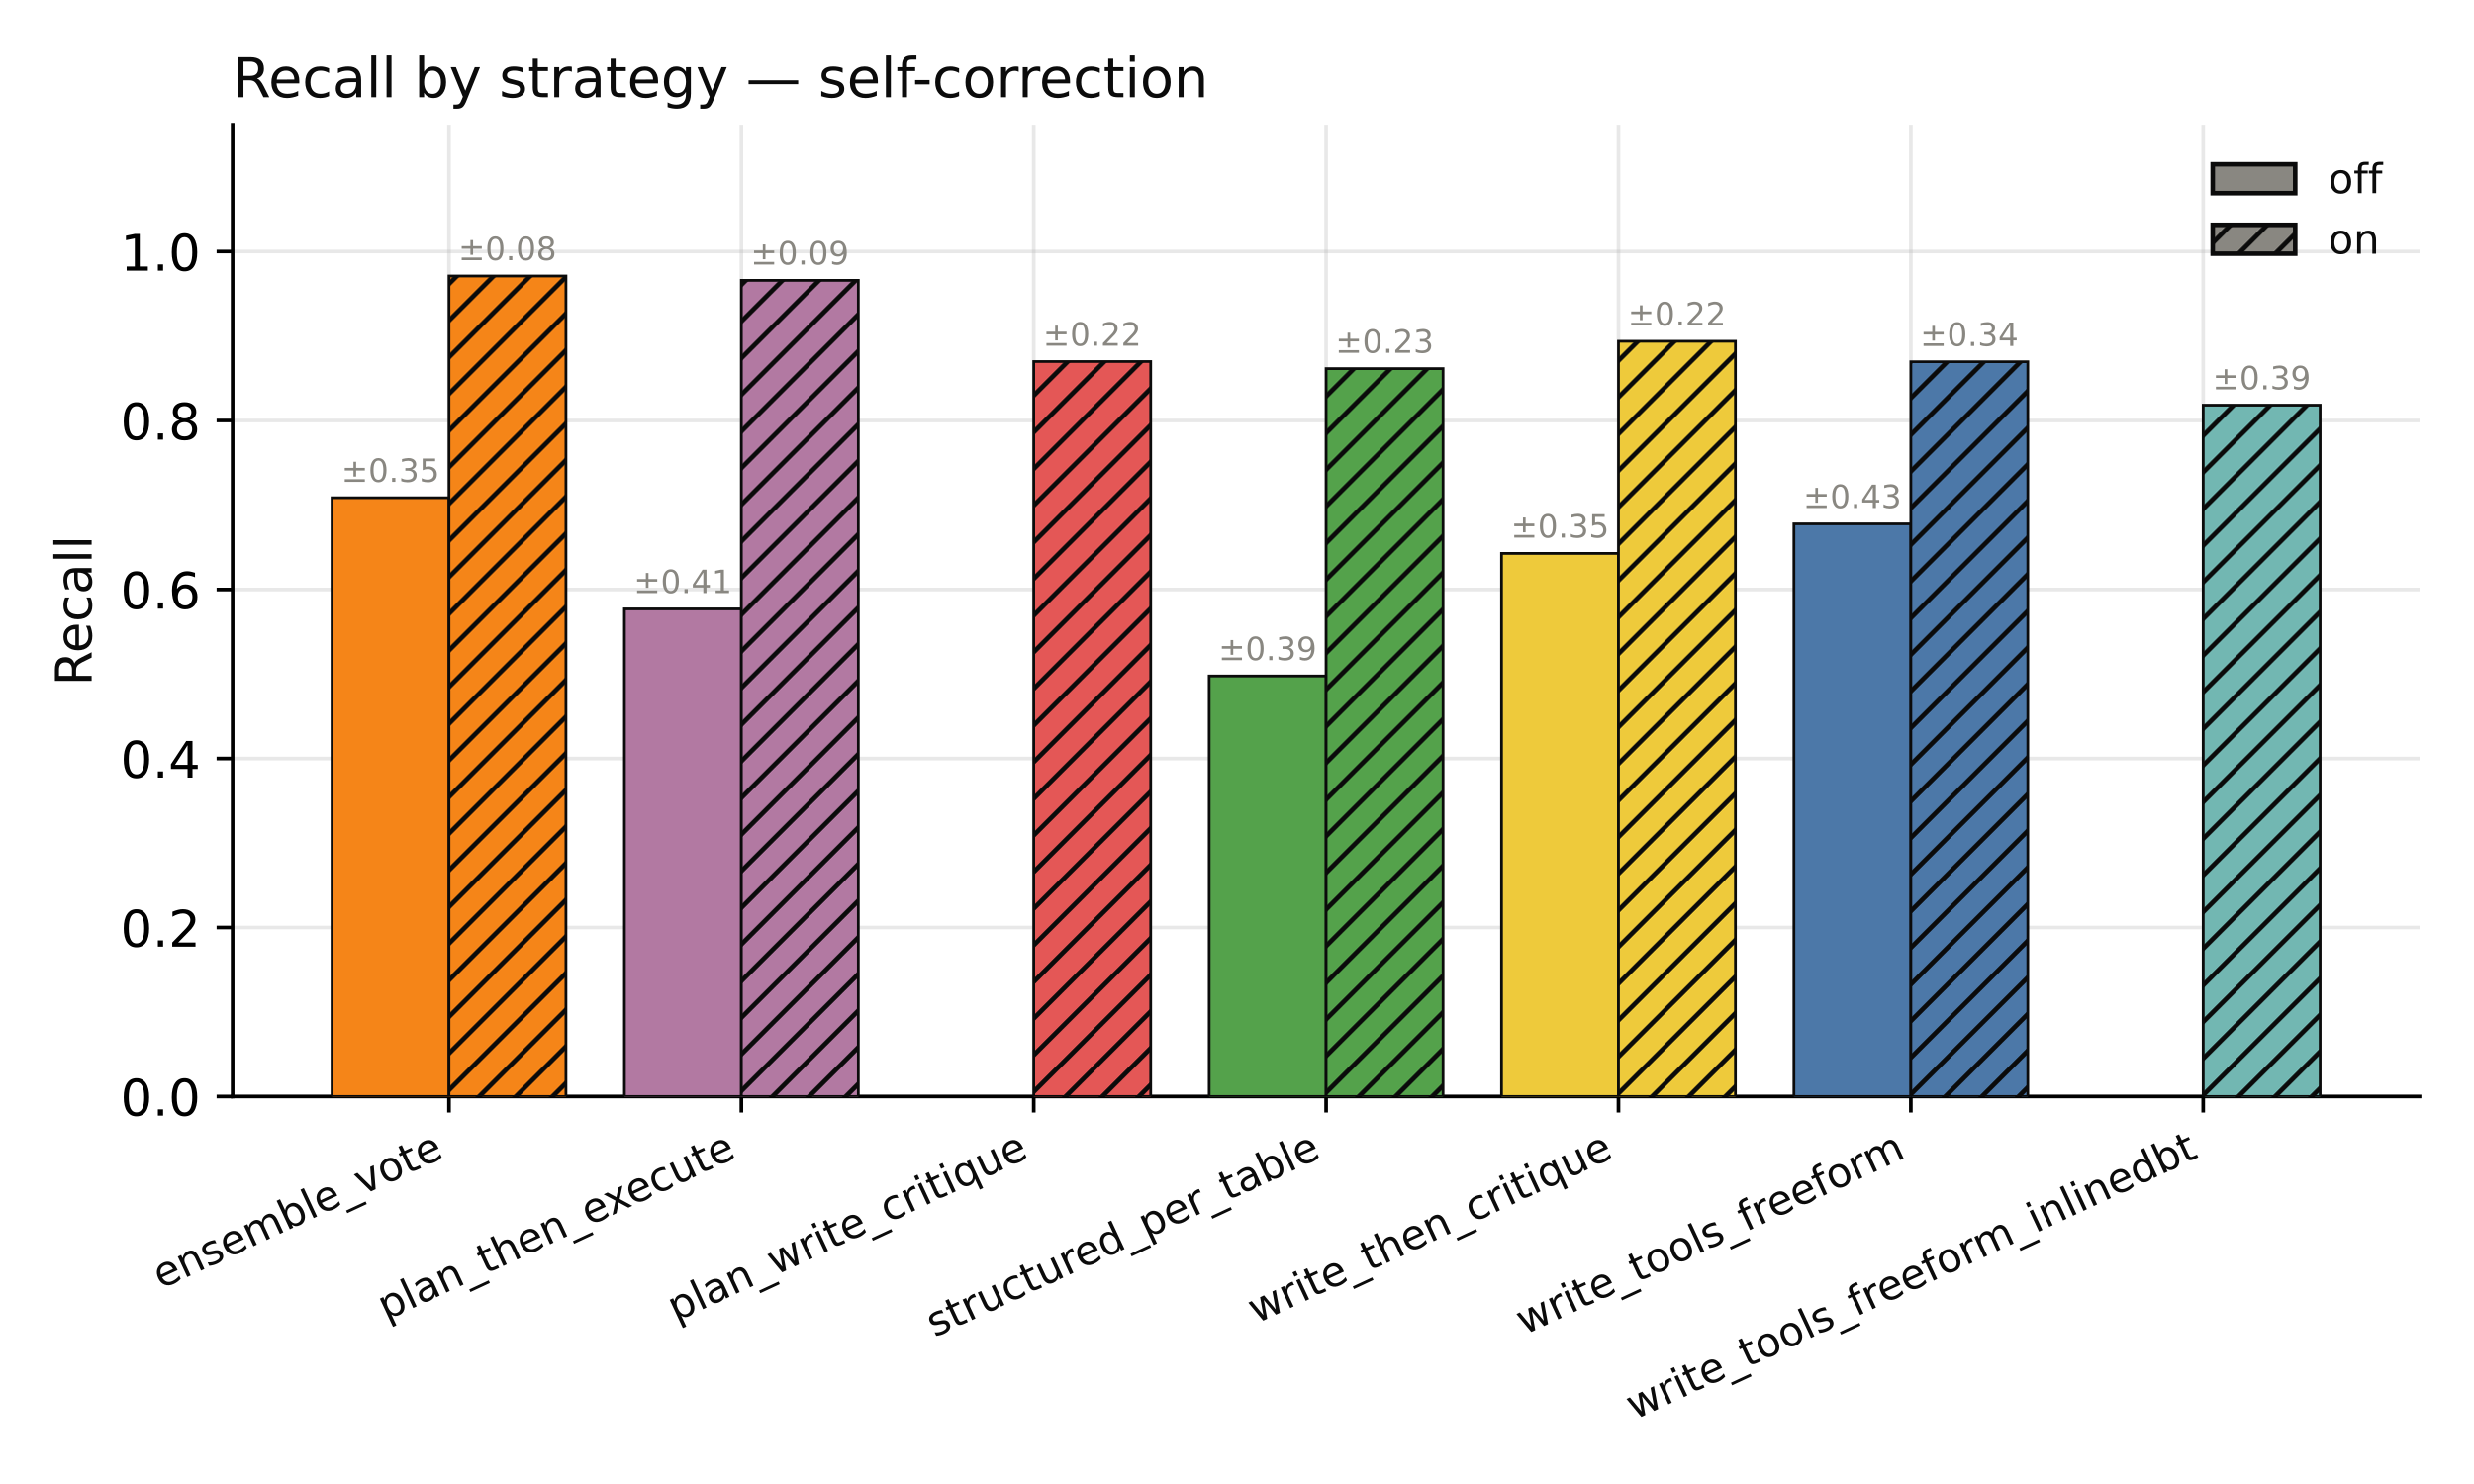
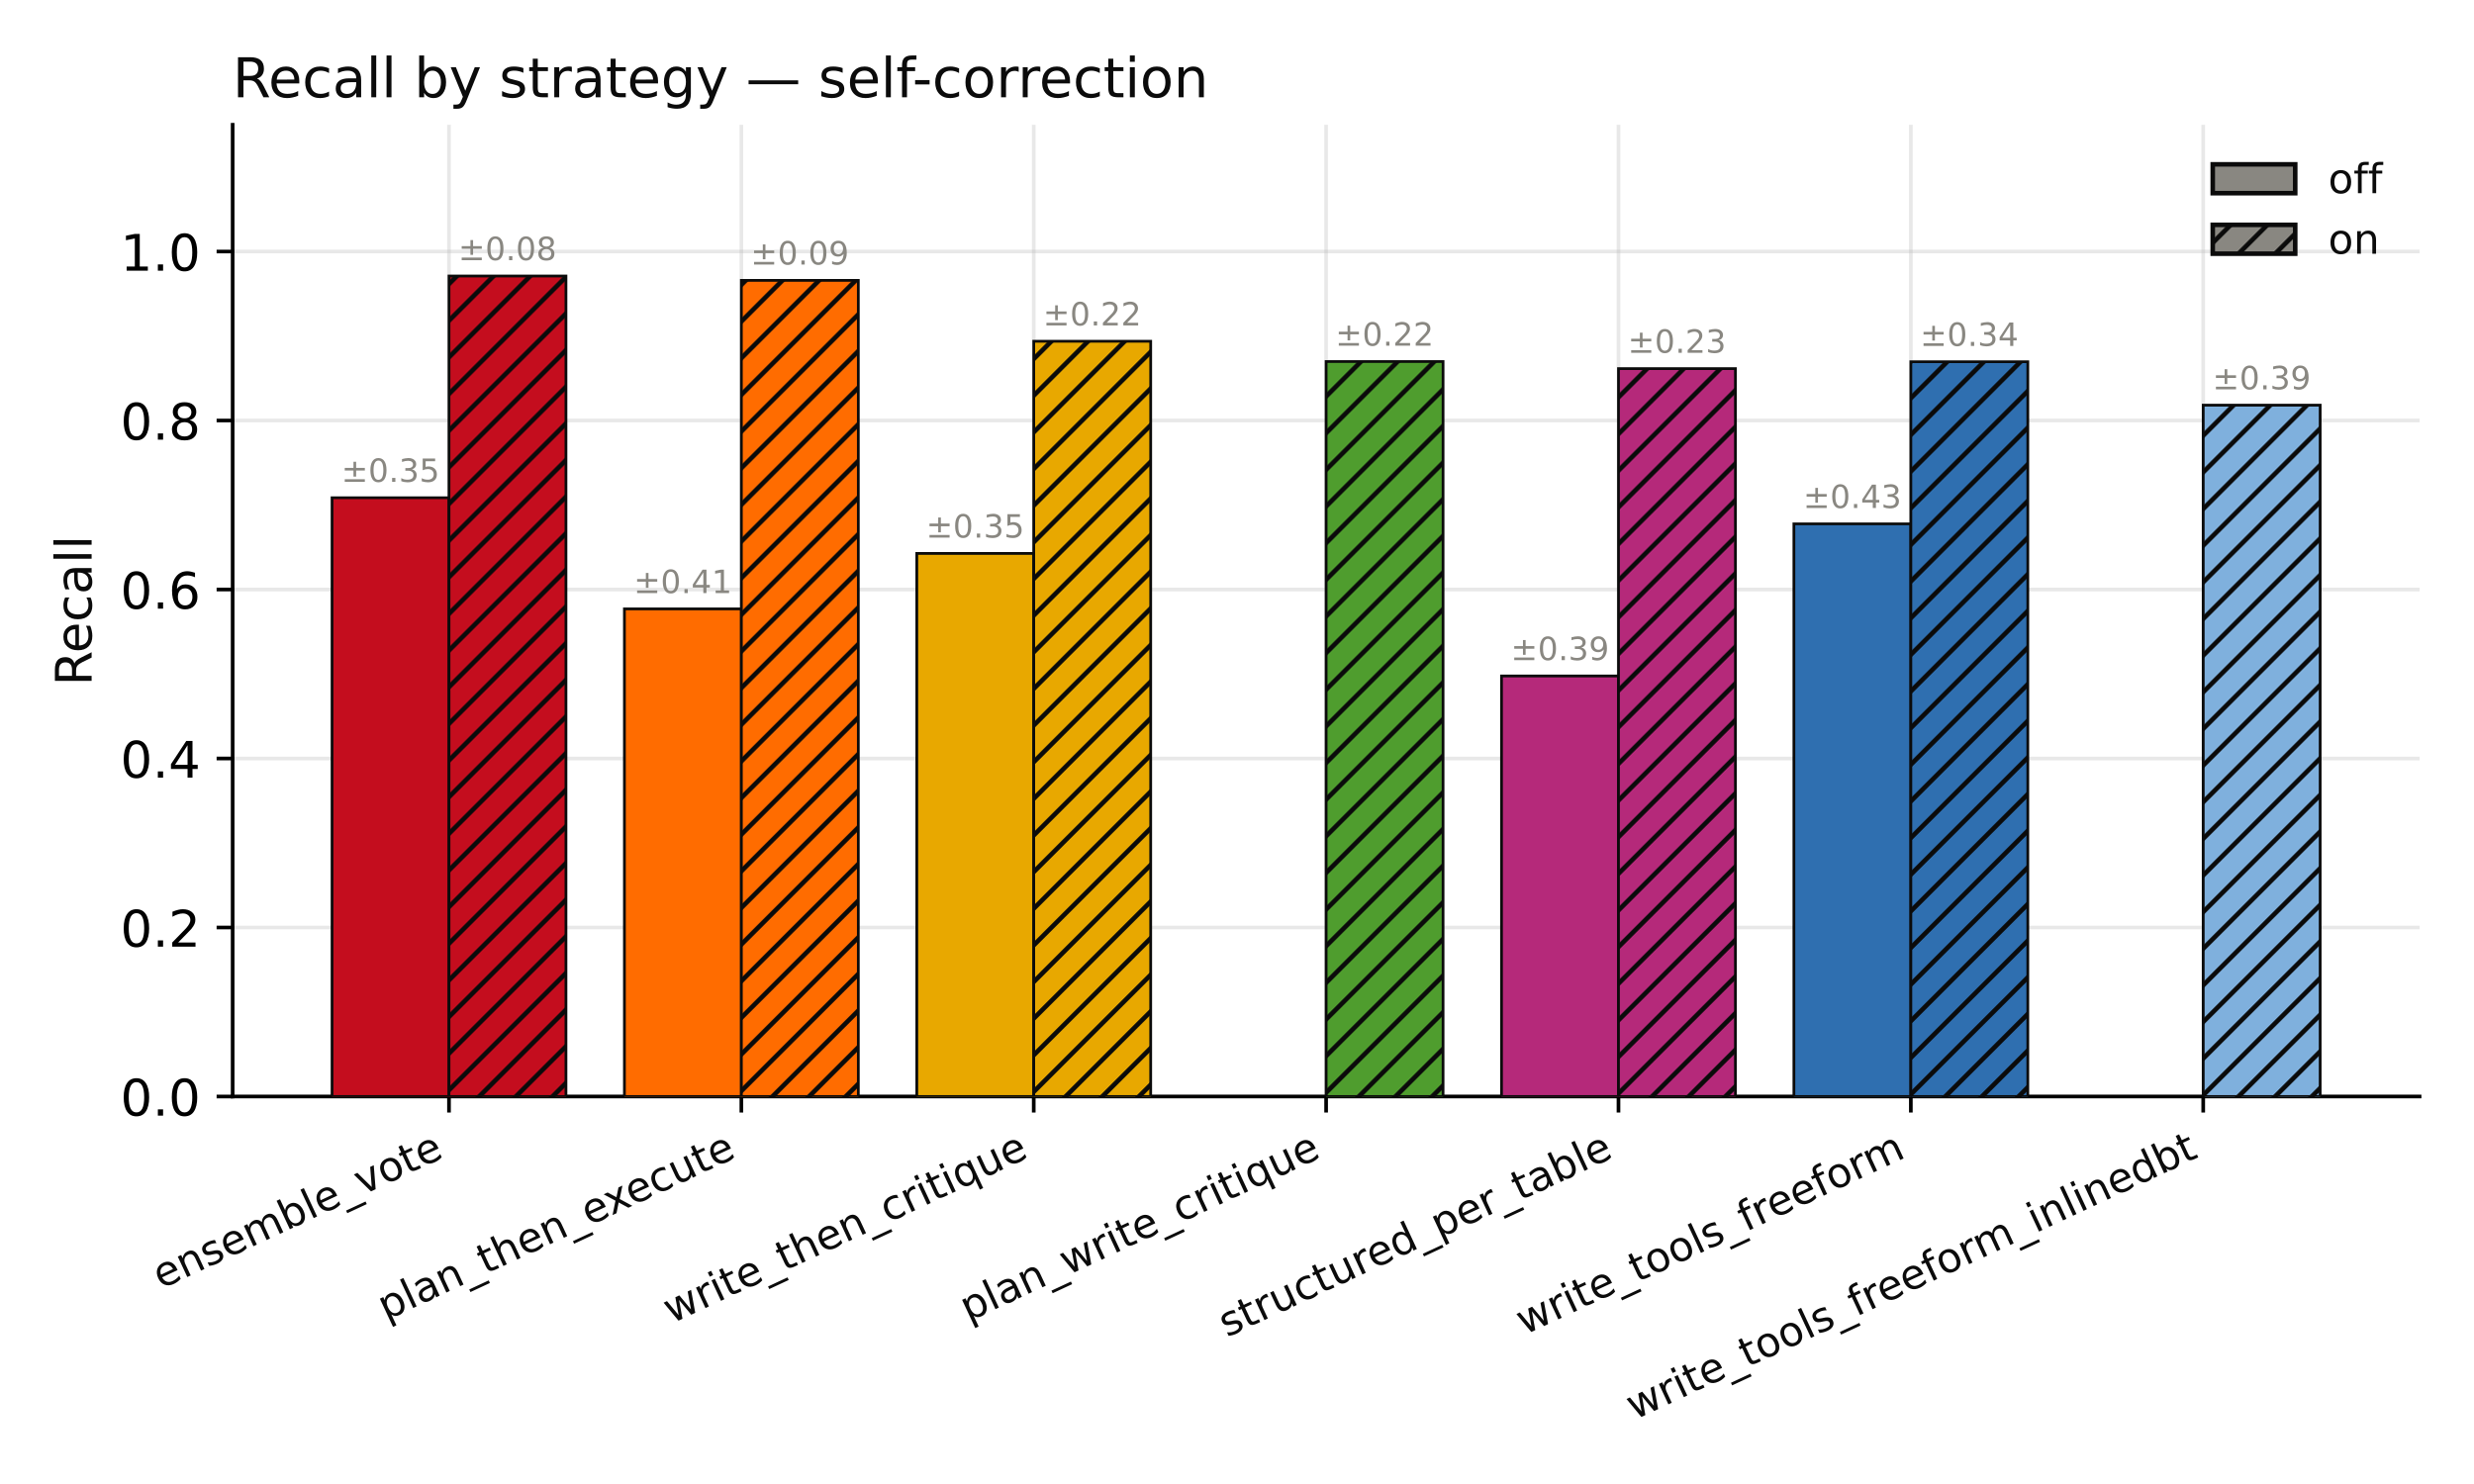
<svg xmlns="http://www.w3.org/2000/svg" xmlns:xlink="http://www.w3.org/1999/xlink" width="540pt" height="324pt" viewBox="0 0 540 324" version="1.1">
  <defs>
    <style type="text/css">*{stroke-linejoin: round; stroke-linecap: butt}</style>
  </defs>
  <g id="figure_1">
    <g id="patch_1">
      <path d="M 0 324  L 540 324  L 540 0  L 0 0  L 0 324  z " style="fill: none" />
    </g>
    <g id="axes_1">
      <g id="patch_2">
        <path d="M 50.78 239.396  L 528.12 239.396  L 528.12 27.24  L 50.78 27.24  L 50.78 239.396  z " style="fill: none" />
      </g>
      <g id="matplotlib.axis_1">
        <g id="xtick_1">
          <g id="line2d_1">
            <path d="M 98.003 239.396  L 98.003 27.24  " clip-path="url(#p10e7a8c915)" style="fill: none; stroke: #b0b0b0; stroke-opacity: 0.3; stroke-width: 0.8; stroke-linecap: square" />
          </g>
          <g id="line2d_2">
            <defs>
              <path id="m2e1a1c8e61" d="M 0 0  L 0 3.5  " style="stroke: #000000; stroke-width: 0.8" />
            </defs>
            <g>
              <use xlink:href="#m2e1a1c8e61" x="98.003" y="239.396" style="stroke: #000000; stroke-width: 0.8" />
            </g>
          </g>
          <g id="text_1">
            <text style="font-size: 9px; font-family: 'DejaVu Sans', 'Bitstream Vera Sans', 'Computer Modern Sans Serif', 'Lucida Grande', 'Verdana', 'Geneva', 'Lucid', 'Arial', 'Helvetica', 'Avant Garde', sans-serif; fill: #0b0b0b" transform="translate(35.12796 281.4953) rotate(-25)">ensemble_vote</text>
          </g>
        </g>
        <g id="xtick_2">
          <g id="line2d_3">
            <path d="M 161.819 239.396  L 161.819 27.24  " clip-path="url(#p10e7a8c915)" style="fill: none; stroke: #b0b0b0; stroke-opacity: 0.3; stroke-width: 0.8; stroke-linecap: square" />
          </g>
          <g id="line2d_4">
            <g>
              <use xlink:href="#m2e1a1c8e61" x="161.819" y="239.396" style="stroke: #000000; stroke-width: 0.8" />
            </g>
          </g>
          <g id="text_2">
            <text style="font-size: 9px; font-family: 'DejaVu Sans', 'Bitstream Vera Sans', 'Computer Modern Sans Serif', 'Lucida Grande', 'Verdana', 'Geneva', 'Lucid', 'Arial', 'Helvetica', 'Avant Garde', sans-serif; fill: #0b0b0b" transform="translate(84.25873 288.3429) rotate(-25)">plan_then_execute</text>
          </g>
        </g>
        <g id="xtick_3">
          <g id="line2d_5">
            <path d="M 225.634 239.396  L 225.634 27.24  " clip-path="url(#p10e7a8c915)" style="fill: none; stroke: #b0b0b0; stroke-opacity: 0.3; stroke-width: 0.8; stroke-linecap: square" />
          </g>
          <g id="line2d_6">
            <g>
              <use xlink:href="#m2e1a1c8e61" x="225.634" y="239.396" style="stroke: #000000; stroke-width: 0.8" />
            </g>
          </g>
          <g id="text_3">
-             <text style="font-size: 9px; font-family: 'DejaVu Sans', 'Bitstream Vera Sans', 'Computer Modern Sans Serif', 'Lucida Grande', 'Verdana', 'Geneva', 'Lucid', 'Arial', 'Helvetica', 'Avant Garde', sans-serif; fill: #0b0b0b" transform="translate(147.5275 288.5979) rotate(-25)">plan_write_critique</text>
+             <text style="font-size: 9px; font-family: 'DejaVu Sans', 'Bitstream Vera Sans', 'Computer Modern Sans Serif', 'Lucida Grande', 'Verdana', 'Geneva', 'Lucid', 'Arial', 'Helvetica', 'Avant Garde', sans-serif; fill: #0b0b0b" transform="translate(146.5844 289.0376) rotate(-25)">write_then_critique</text>
          </g>
        </g>
        <g id="xtick_4">
          <g id="line2d_7">
            <path d="M 289.45 239.396  L 289.45 27.24  " clip-path="url(#p10e7a8c915)" style="fill: none; stroke: #b0b0b0; stroke-opacity: 0.3; stroke-width: 0.8; stroke-linecap: square" />
          </g>
          <g id="line2d_8">
            <g>
              <use xlink:href="#m2e1a1c8e61" x="289.45" y="239.396" style="stroke: #000000; stroke-width: 0.8" />
            </g>
          </g>
          <g id="text_4">
-             <text style="font-size: 9px; font-family: 'DejaVu Sans', 'Bitstream Vera Sans', 'Computer Modern Sans Serif', 'Lucida Grande', 'Verdana', 'Geneva', 'Lucid', 'Arial', 'Helvetica', 'Avant Garde', sans-serif; fill: #0b0b0b" transform="translate(203.9981 292.0229) rotate(-25)">structured_per_table</text>
+             <text style="font-size: 9px; font-family: 'DejaVu Sans', 'Bitstream Vera Sans', 'Computer Modern Sans Serif', 'Lucida Grande', 'Verdana', 'Geneva', 'Lucid', 'Arial', 'Helvetica', 'Avant Garde', sans-serif; fill: #0b0b0b" transform="translate(211.343 288.5979) rotate(-25)">plan_write_critique</text>
          </g>
        </g>
        <g id="xtick_5">
          <g id="line2d_9">
            <path d="M 353.266 239.396  L 353.266 27.24  " clip-path="url(#p10e7a8c915)" style="fill: none; stroke: #b0b0b0; stroke-opacity: 0.3; stroke-width: 0.8; stroke-linecap: square" />
          </g>
          <g id="line2d_10">
            <g>
              <use xlink:href="#m2e1a1c8e61" x="353.266" y="239.396" style="stroke: #000000; stroke-width: 0.8" />
            </g>
          </g>
          <g id="text_5">
-             <text style="font-size: 9px; font-family: 'DejaVu Sans', 'Bitstream Vera Sans', 'Computer Modern Sans Serif', 'Lucida Grande', 'Verdana', 'Geneva', 'Lucid', 'Arial', 'Helvetica', 'Avant Garde', sans-serif; fill: #0b0b0b" transform="translate(274.2154 289.0376) rotate(-25)">write_then_critique</text>
+             <text style="font-size: 9px; font-family: 'DejaVu Sans', 'Bitstream Vera Sans', 'Computer Modern Sans Serif', 'Lucida Grande', 'Verdana', 'Geneva', 'Lucid', 'Arial', 'Helvetica', 'Avant Garde', sans-serif; fill: #0b0b0b" transform="translate(267.8136 292.0229) rotate(-25)">structured_per_table</text>
          </g>
        </g>
        <g id="xtick_6">
          <g id="line2d_11">
            <path d="M 417.081 239.396  L 417.081 27.24  " clip-path="url(#p10e7a8c915)" style="fill: none; stroke: #b0b0b0; stroke-opacity: 0.3; stroke-width: 0.8; stroke-linecap: square" />
          </g>
          <g id="line2d_12">
            <g>
              <use xlink:href="#m2e1a1c8e61" x="417.081" y="239.396" style="stroke: #000000; stroke-width: 0.8" />
            </g>
          </g>
          <g id="text_6">
            <text style="font-size: 9px; font-family: 'DejaVu Sans', 'Bitstream Vera Sans', 'Computer Modern Sans Serif', 'Lucida Grande', 'Verdana', 'Geneva', 'Lucid', 'Arial', 'Helvetica', 'Avant Garde', sans-serif; fill: #0b0b0b" transform="translate(332.729 291.51) rotate(-25)">write_tools_freeform</text>
          </g>
        </g>
        <g id="xtick_7">
          <g id="line2d_13">
            <path d="M 480.897 239.396  L 480.897 27.24  " clip-path="url(#p10e7a8c915)" style="fill: none; stroke: #b0b0b0; stroke-opacity: 0.3; stroke-width: 0.8; stroke-linecap: square" />
          </g>
          <g id="line2d_14">
            <g>
              <use xlink:href="#m2e1a1c8e61" x="480.897" y="239.396" style="stroke: #000000; stroke-width: 0.8" />
            </g>
          </g>
          <g id="text_7">
            <text style="font-size: 9px; font-family: 'DejaVu Sans', 'Bitstream Vera Sans', 'Computer Modern Sans Serif', 'Lucida Grande', 'Verdana', 'Geneva', 'Lucid', 'Arial', 'Helvetica', 'Avant Garde', sans-serif; fill: #0b0b0b" transform="translate(356.756 310.0636) rotate(-25)">write_tools_freeform_inlinedbt</text>
          </g>
        </g>
      </g>
      <g id="matplotlib.axis_2">
        <g id="ytick_1">
          <g id="line2d_15">
            <path d="M 50.78 239.396  L 528.12 239.396  " clip-path="url(#p10e7a8c915)" style="fill: none; stroke: #b0b0b0; stroke-opacity: 0.3; stroke-width: 0.8; stroke-linecap: square" />
          </g>
          <g id="line2d_16">
            <defs>
              <path id="m702b788d0b" d="M 0 0  L -3.5 0  " style="stroke: #000000; stroke-width: 0.8" />
            </defs>
            <g>
              <use xlink:href="#m702b788d0b" x="50.78" y="239.396" style="stroke: #000000; stroke-width: 0.8" />
            </g>
          </g>
          <g id="text_8">
            <text style="font-size: 11px; font-family: 'DejaVu Sans', 'Bitstream Vera Sans', 'Computer Modern Sans Serif', 'Lucida Grande', 'Verdana', 'Geneva', 'Lucid', 'Arial', 'Helvetica', 'Avant Garde', sans-serif; text-anchor: end" x="43.78" y="243.575" transform="rotate(-0 43.78 243.5754)">0.0</text>
          </g>
        </g>
        <g id="ytick_2">
          <g id="line2d_17">
            <path d="M 50.78 202.5  L 528.12 202.5  " clip-path="url(#p10e7a8c915)" style="fill: none; stroke: #b0b0b0; stroke-opacity: 0.3; stroke-width: 0.8; stroke-linecap: square" />
          </g>
          <g id="line2d_18">
            <g>
              <use xlink:href="#m702b788d0b" x="50.78" y="202.5" style="stroke: #000000; stroke-width: 0.8" />
            </g>
          </g>
          <g id="text_9">
            <text style="font-size: 11px; font-family: 'DejaVu Sans', 'Bitstream Vera Sans', 'Computer Modern Sans Serif', 'Lucida Grande', 'Verdana', 'Geneva', 'Lucid', 'Arial', 'Helvetica', 'Avant Garde', sans-serif; text-anchor: end" x="43.78" y="206.679" transform="rotate(-0 43.78 206.6787)">0.2</text>
          </g>
        </g>
        <g id="ytick_3">
          <g id="line2d_19">
            <path d="M 50.78 165.603  L 528.12 165.603  " clip-path="url(#p10e7a8c915)" style="fill: none; stroke: #b0b0b0; stroke-opacity: 0.3; stroke-width: 0.8; stroke-linecap: square" />
          </g>
          <g id="line2d_20">
            <g>
              <use xlink:href="#m702b788d0b" x="50.78" y="165.603" style="stroke: #000000; stroke-width: 0.8" />
            </g>
          </g>
          <g id="text_10">
            <text style="font-size: 11px; font-family: 'DejaVu Sans', 'Bitstream Vera Sans', 'Computer Modern Sans Serif', 'Lucida Grande', 'Verdana', 'Geneva', 'Lucid', 'Arial', 'Helvetica', 'Avant Garde', sans-serif; text-anchor: end" x="43.78" y="169.782" transform="rotate(-0 43.78 169.7819)">0.4</text>
          </g>
        </g>
        <g id="ytick_4">
          <g id="line2d_21">
            <path d="M 50.78 128.706  L 528.12 128.706  " clip-path="url(#p10e7a8c915)" style="fill: none; stroke: #b0b0b0; stroke-opacity: 0.3; stroke-width: 0.8; stroke-linecap: square" />
          </g>
          <g id="line2d_22">
            <g>
              <use xlink:href="#m702b788d0b" x="50.78" y="128.706" style="stroke: #000000; stroke-width: 0.8" />
            </g>
          </g>
          <g id="text_11">
            <text style="font-size: 11px; font-family: 'DejaVu Sans', 'Bitstream Vera Sans', 'Computer Modern Sans Serif', 'Lucida Grande', 'Verdana', 'Geneva', 'Lucid', 'Arial', 'Helvetica', 'Avant Garde', sans-serif; text-anchor: end" x="43.78" y="132.885" transform="rotate(-0 43.78 132.8852)">0.6</text>
          </g>
        </g>
        <g id="ytick_5">
          <g id="line2d_23">
            <path d="M 50.78 91.809  L 528.12 91.809  " clip-path="url(#p10e7a8c915)" style="fill: none; stroke: #b0b0b0; stroke-opacity: 0.3; stroke-width: 0.8; stroke-linecap: square" />
          </g>
          <g id="line2d_24">
            <g>
              <use xlink:href="#m702b788d0b" x="50.78" y="91.809" style="stroke: #000000; stroke-width: 0.8" />
            </g>
          </g>
          <g id="text_12">
            <text style="font-size: 11px; font-family: 'DejaVu Sans', 'Bitstream Vera Sans', 'Computer Modern Sans Serif', 'Lucida Grande', 'Verdana', 'Geneva', 'Lucid', 'Arial', 'Helvetica', 'Avant Garde', sans-serif; text-anchor: end" x="43.78" y="95.988" transform="rotate(-0 43.78 95.98844)">0.8</text>
          </g>
        </g>
        <g id="ytick_6">
          <g id="line2d_25">
            <path d="M 50.78 54.913  L 528.12 54.913  " clip-path="url(#p10e7a8c915)" style="fill: none; stroke: #b0b0b0; stroke-opacity: 0.3; stroke-width: 0.8; stroke-linecap: square" />
          </g>
          <g id="line2d_26">
            <g>
              <use xlink:href="#m702b788d0b" x="50.78" y="54.913" style="stroke: #000000; stroke-width: 0.8" />
            </g>
          </g>
          <g id="text_13">
            <text style="font-size: 11px; font-family: 'DejaVu Sans', 'Bitstream Vera Sans', 'Computer Modern Sans Serif', 'Lucida Grande', 'Verdana', 'Geneva', 'Lucid', 'Arial', 'Helvetica', 'Avant Garde', sans-serif; text-anchor: end" x="43.78" y="59.092" transform="rotate(-0 43.78 59.0917)">1.0</text>
          </g>
        </g>
        <g id="text_14">
          <text style="font-size: 11px; font-family: 'DejaVu Sans', 'Bitstream Vera Sans', 'Computer Modern Sans Serif', 'Lucida Grande', 'Verdana', 'Geneva', 'Lucid', 'Arial', 'Helvetica', 'Avant Garde', sans-serif; text-anchor: middle; fill: #0b0b0b" x="19.999" y="133.318" transform="rotate(-90 19.99891 133.3181)">Recall</text>
        </g>
      </g>
      <g id="patch_3">
        <path d="M 50.78 239.396  L 50.78 27.24  " style="fill: none; stroke: #000000; stroke-width: 0.8; stroke-linejoin: miter; stroke-linecap: square" />
      </g>
      <g id="patch_4">
        <path d="M 50.78 239.396  L 528.12 239.396  " style="fill: none; stroke: #000000; stroke-width: 0.8; stroke-linejoin: miter; stroke-linecap: square" />
      </g>
      <g id="patch_5">
-         <path d="M 72.477 239.396  L 98.003 239.396  L 98.003 108.669  L 72.477 108.669  z " clip-path="url(#p10e7a8c915)" style="fill: #f58518; stroke: #0b0b0b; stroke-width: 0.6; stroke-linejoin: miter" />
+         <path d="M 72.477 239.396  L 98.003 239.396  L 98.003 108.669  L 72.477 108.669  z " clip-path="url(#p10e7a8c915)" style="fill: #c40d1e; stroke: #0b0b0b; stroke-width: 0.6; stroke-linejoin: miter" />
      </g>
      <g id="patch_6">
-         <path d="M 136.293 239.396  L 161.819 239.396  L 161.819 132.943  L 136.293 132.943  z " clip-path="url(#p10e7a8c915)" style="fill: #b279a2; stroke: #0b0b0b; stroke-width: 0.6; stroke-linejoin: miter" />
+         <path d="M 136.293 239.396  L 161.819 239.396  L 161.819 132.943  L 136.293 132.943  z " clip-path="url(#p10e7a8c915)" style="fill: #ff6c00; stroke: #0b0b0b; stroke-width: 0.6; stroke-linejoin: miter" />
      </g>
      <g id="patch_7">
-         <path d="M 263.924 239.396  L 289.45 239.396  L 289.45 147.582  L 263.924 147.582  z " clip-path="url(#p10e7a8c915)" style="fill: #54a24b; stroke: #0b0b0b; stroke-width: 0.6; stroke-linejoin: miter" />
+         <path d="M 200.108 239.396  L 225.634 239.396  L 225.634 120.83  L 200.108 120.83  z " clip-path="url(#p10e7a8c915)" style="fill: #e8a800; stroke: #0b0b0b; stroke-width: 0.6; stroke-linejoin: miter" />
      </g>
      <g id="patch_8">
-         <path d="M 327.739 239.396  L 353.266 239.396  L 353.266 120.83  L 327.739 120.83  z " clip-path="url(#p10e7a8c915)" style="fill: #eeca3b; stroke: #0b0b0b; stroke-width: 0.6; stroke-linejoin: miter" />
+         <path d="M 327.739 239.396  L 353.266 239.396  L 353.266 147.582  L 327.739 147.582  z " clip-path="url(#p10e7a8c915)" style="fill: #b5297a; stroke: #0b0b0b; stroke-width: 0.6; stroke-linejoin: miter" />
      </g>
      <g id="patch_9">
-         <path d="M 391.555 239.396  L 417.081 239.396  L 417.081 114.373  L 391.555 114.373  z " clip-path="url(#p10e7a8c915)" style="fill: #4c78a8; stroke: #0b0b0b; stroke-width: 0.6; stroke-linejoin: miter" />
+         <path d="M 391.555 239.396  L 417.081 239.396  L 417.081 114.373  L 391.555 114.373  z " clip-path="url(#p10e7a8c915)" style="fill: #2f6fb0; stroke: #0b0b0b; stroke-width: 0.6; stroke-linejoin: miter" />
      </g>
      <g id="patch_10">
-         <path d="M 98.003 239.396  L 123.53 239.396  L 123.53 60.264  L 98.003 60.264  z " clip-path="url(#p10e7a8c915)" style="fill: url(#hc5fd4630aa); stroke: #0b0b0b; stroke-width: 0.6; stroke-linejoin: miter" />
+         <path d="M 98.003 239.396  L 123.53 239.396  L 123.53 60.264  L 98.003 60.264  z " clip-path="url(#p10e7a8c915)" style="fill: url(#hc8160bd17b); stroke: #0b0b0b; stroke-width: 0.6; stroke-linejoin: miter" />
      </g>
      <g id="patch_11">
-         <path d="M 161.819 239.396  L 187.345 239.396  L 187.345 61.212  L 161.819 61.212  z " clip-path="url(#p10e7a8c915)" style="fill: url(#hd806dff4f5); stroke: #0b0b0b; stroke-width: 0.6; stroke-linejoin: miter" />
+         <path d="M 161.819 239.396  L 187.345 239.396  L 187.345 61.212  L 161.819 61.212  z " clip-path="url(#p10e7a8c915)" style="fill: url(#he251341d39); stroke: #0b0b0b; stroke-width: 0.6; stroke-linejoin: miter" />
      </g>
      <g id="patch_12">
-         <path d="M 225.634 239.396  L 251.161 239.396  L 251.161 78.934  L 225.634 78.934  z " clip-path="url(#p10e7a8c915)" style="fill: url(#hfc28d63206); stroke: #0b0b0b; stroke-width: 0.6; stroke-linejoin: miter" />
+         <path d="M 225.634 239.396  L 251.161 239.396  L 251.161 74.508  L 225.634 74.508  z " clip-path="url(#p10e7a8c915)" style="fill: url(#hd2aa977fbb); stroke: #0b0b0b; stroke-width: 0.6; stroke-linejoin: miter" />
      </g>
      <g id="patch_13">
-         <path d="M 289.45 239.396  L 314.976 239.396  L 314.976 80.478  L 289.45 80.478  z " clip-path="url(#p10e7a8c915)" style="fill: url(#hc52957b983); stroke: #0b0b0b; stroke-width: 0.6; stroke-linejoin: miter" />
+         <path d="M 289.45 239.396  L 314.976 239.396  L 314.976 78.934  L 289.45 78.934  z " clip-path="url(#p10e7a8c915)" style="fill: url(#hd7530f35c9); stroke: #0b0b0b; stroke-width: 0.6; stroke-linejoin: miter" />
      </g>
      <g id="patch_14">
-         <path d="M 353.266 239.396  L 378.792 239.396  L 378.792 74.508  L 353.266 74.508  z " clip-path="url(#p10e7a8c915)" style="fill: url(#h8a1f94fbac); stroke: #0b0b0b; stroke-width: 0.6; stroke-linejoin: miter" />
+         <path d="M 353.266 239.396  L 378.792 239.396  L 378.792 80.478  L 353.266 80.478  z " clip-path="url(#p10e7a8c915)" style="fill: url(#h2ff2bf4dfc); stroke: #0b0b0b; stroke-width: 0.6; stroke-linejoin: miter" />
      </g>
      <g id="patch_15">
-         <path d="M 417.081 239.396  L 442.607 239.396  L 442.607 78.976  L 417.081 78.976  z " clip-path="url(#p10e7a8c915)" style="fill: url(#h70a9ce9592); stroke: #0b0b0b; stroke-width: 0.6; stroke-linejoin: miter" />
+         <path d="M 417.081 239.396  L 442.607 239.396  L 442.607 78.976  L 417.081 78.976  z " clip-path="url(#p10e7a8c915)" style="fill: url(#h3769bf9274); stroke: #0b0b0b; stroke-width: 0.6; stroke-linejoin: miter" />
      </g>
      <g id="patch_16">
-         <path d="M 480.897 239.396  L 506.423 239.396  L 506.423 88.455  L 480.897 88.455  z " clip-path="url(#p10e7a8c915)" style="fill: url(#hef8d4623e0); stroke: #0b0b0b; stroke-width: 0.6; stroke-linejoin: miter" />
+         <path d="M 480.897 239.396  L 506.423 239.396  L 506.423 88.455  L 480.897 88.455  z " clip-path="url(#p10e7a8c915)" style="fill: url(#h72c96a104a); stroke: #0b0b0b; stroke-width: 0.6; stroke-linejoin: miter" />
      </g>
      <g id="text_15">
        <text style="font-size: 7px; font-family: 'DejaVu Sans', 'Bitstream Vera Sans', 'Computer Modern Sans Serif', 'Lucida Grande', 'Verdana', 'Geneva', 'Lucid', 'Arial', 'Helvetica', 'Avant Garde', sans-serif; text-anchor: middle; fill: #898781" x="85.24" y="105.213" transform="rotate(-0 85.24037 105.213)">±0.35</text>
      </g>
      <g id="text_16">
        <text style="font-size: 7px; font-family: 'DejaVu Sans', 'Bitstream Vera Sans', 'Computer Modern Sans Serif', 'Lucida Grande', 'Verdana', 'Geneva', 'Lucid', 'Arial', 'Helvetica', 'Avant Garde', sans-serif; text-anchor: middle; fill: #898781" x="149.056" y="129.488" transform="rotate(-0 149.0559 129.4876)">±0.41</text>
      </g>
      <g id="text_17">
-         <text style="font-size: 7px; font-family: 'DejaVu Sans', 'Bitstream Vera Sans', 'Computer Modern Sans Serif', 'Lucida Grande', 'Verdana', 'Geneva', 'Lucid', 'Arial', 'Helvetica', 'Avant Garde', sans-serif; text-anchor: middle; fill: #898781" x="276.687" y="144.126" transform="rotate(-0 276.6869 144.1259)">±0.39</text>
+         <text style="font-size: 7px; font-family: 'DejaVu Sans', 'Bitstream Vera Sans', 'Computer Modern Sans Serif', 'Lucida Grande', 'Verdana', 'Geneva', 'Lucid', 'Arial', 'Helvetica', 'Avant Garde', sans-serif; text-anchor: middle; fill: #898781" x="212.871" y="117.374" transform="rotate(-0 212.8714 117.374)">±0.35</text>
      </g>
      <g id="text_18">
-         <text style="font-size: 7px; font-family: 'DejaVu Sans', 'Bitstream Vera Sans', 'Computer Modern Sans Serif', 'Lucida Grande', 'Verdana', 'Geneva', 'Lucid', 'Arial', 'Helvetica', 'Avant Garde', sans-serif; text-anchor: middle; fill: #898781" x="340.502" y="117.374" transform="rotate(-0 340.5024 117.374)">±0.35</text>
+         <text style="font-size: 7px; font-family: 'DejaVu Sans', 'Bitstream Vera Sans', 'Computer Modern Sans Serif', 'Lucida Grande', 'Verdana', 'Geneva', 'Lucid', 'Arial', 'Helvetica', 'Avant Garde', sans-serif; text-anchor: middle; fill: #898781" x="340.502" y="144.126" transform="rotate(-0 340.5024 144.1259)">±0.39</text>
      </g>
      <g id="text_19">
        <text style="font-size: 7px; font-family: 'DejaVu Sans', 'Bitstream Vera Sans', 'Computer Modern Sans Serif', 'Lucida Grande', 'Verdana', 'Geneva', 'Lucid', 'Arial', 'Helvetica', 'Avant Garde', sans-serif; text-anchor: middle; fill: #898781" x="404.318" y="110.917" transform="rotate(-0 404.3179 110.9172)">±0.43</text>
      </g>
      <g id="text_20">
        <text style="font-size: 7px; font-family: 'DejaVu Sans', 'Bitstream Vera Sans', 'Computer Modern Sans Serif', 'Lucida Grande', 'Verdana', 'Geneva', 'Lucid', 'Arial', 'Helvetica', 'Avant Garde', sans-serif; text-anchor: middle; fill: #898781" x="110.767" y="56.808" transform="rotate(-0 110.7666 56.80814)">±0.08</text>
      </g>
      <g id="text_21">
        <text style="font-size: 7px; font-family: 'DejaVu Sans', 'Bitstream Vera Sans', 'Computer Modern Sans Serif', 'Lucida Grande', 'Verdana', 'Geneva', 'Lucid', 'Arial', 'Helvetica', 'Avant Garde', sans-serif; text-anchor: middle; fill: #898781" x="174.582" y="57.756" transform="rotate(-0 174.5821 57.75649)">±0.09</text>
      </g>
      <g id="text_22">
-         <text style="font-size: 7px; font-family: 'DejaVu Sans', 'Bitstream Vera Sans', 'Computer Modern Sans Serif', 'Lucida Grande', 'Verdana', 'Geneva', 'Lucid', 'Arial', 'Helvetica', 'Avant Garde', sans-serif; text-anchor: middle; fill: #898781" x="238.398" y="75.478" transform="rotate(-0 238.3976 75.47817)">±0.22</text>
+         <text style="font-size: 7px; font-family: 'DejaVu Sans', 'Bitstream Vera Sans', 'Computer Modern Sans Serif', 'Lucida Grande', 'Verdana', 'Geneva', 'Lucid', 'Arial', 'Helvetica', 'Avant Garde', sans-serif; text-anchor: middle; fill: #898781" x="238.398" y="71.053" transform="rotate(-0 238.3976 71.05257)">±0.22</text>
      </g>
      <g id="text_23">
-         <text style="font-size: 7px; font-family: 'DejaVu Sans', 'Bitstream Vera Sans', 'Computer Modern Sans Serif', 'Lucida Grande', 'Verdana', 'Geneva', 'Lucid', 'Arial', 'Helvetica', 'Avant Garde', sans-serif; text-anchor: middle; fill: #898781" x="302.213" y="77.022" transform="rotate(-0 302.2131 77.02189)">±0.23</text>
+         <text style="font-size: 7px; font-family: 'DejaVu Sans', 'Bitstream Vera Sans', 'Computer Modern Sans Serif', 'Lucida Grande', 'Verdana', 'Geneva', 'Lucid', 'Arial', 'Helvetica', 'Avant Garde', sans-serif; text-anchor: middle; fill: #898781" x="302.213" y="75.478" transform="rotate(-0 302.2131 75.47817)">±0.22</text>
      </g>
      <g id="text_24">
-         <text style="font-size: 7px; font-family: 'DejaVu Sans', 'Bitstream Vera Sans', 'Computer Modern Sans Serif', 'Lucida Grande', 'Verdana', 'Geneva', 'Lucid', 'Arial', 'Helvetica', 'Avant Garde', sans-serif; text-anchor: middle; fill: #898781" x="366.029" y="71.053" transform="rotate(-0 366.0286 71.05257)">±0.22</text>
+         <text style="font-size: 7px; font-family: 'DejaVu Sans', 'Bitstream Vera Sans', 'Computer Modern Sans Serif', 'Lucida Grande', 'Verdana', 'Geneva', 'Lucid', 'Arial', 'Helvetica', 'Avant Garde', sans-serif; text-anchor: middle; fill: #898781" x="366.029" y="77.022" transform="rotate(-0 366.0286 77.02189)">±0.23</text>
      </g>
      <g id="text_25">
        <text style="font-size: 7px; font-family: 'DejaVu Sans', 'Bitstream Vera Sans', 'Computer Modern Sans Serif', 'Lucida Grande', 'Verdana', 'Geneva', 'Lucid', 'Arial', 'Helvetica', 'Avant Garde', sans-serif; text-anchor: middle; fill: #898781" x="429.844" y="75.52" transform="rotate(-0 429.8441 75.51987)">±0.34</text>
      </g>
      <g id="text_26">
        <text style="font-size: 7px; font-family: 'DejaVu Sans', 'Bitstream Vera Sans', 'Computer Modern Sans Serif', 'Lucida Grande', 'Verdana', 'Geneva', 'Lucid', 'Arial', 'Helvetica', 'Avant Garde', sans-serif; text-anchor: middle; fill: #898781" x="493.66" y="84.999" transform="rotate(-0 493.6596 84.99927)">±0.39</text>
      </g>
      <g id="text_27">
        <text style="font-size: 12px; font-family: 'DejaVu Sans', 'Bitstream Vera Sans', 'Computer Modern Sans Serif', 'Lucida Grande', 'Verdana', 'Geneva', 'Lucid', 'Arial', 'Helvetica', 'Avant Garde', sans-serif; text-anchor: start; fill: #0b0b0b" x="50.78" y="21.24" transform="rotate(-0 50.78 21.24)">Recall by strategy — self-correction</text>
      </g>
      <g id="legend_1">
        <g id="patch_17">
          <path d="M 482.977 42.179  L 500.977 42.179  L 500.977 35.879  L 482.977 35.879  z " style="fill: #898781; stroke: #0b0b0b; stroke-linejoin: miter" />
        </g>
        <g id="text_28">
          <text style="font-size: 9px; font-family: 'DejaVu Sans', 'Bitstream Vera Sans', 'Computer Modern Sans Serif', 'Lucida Grande', 'Verdana', 'Geneva', 'Lucid', 'Arial', 'Helvetica', 'Avant Garde', sans-serif; text-anchor: start; fill: #0b0b0b" x="508.177" y="42.179" transform="rotate(-0 508.1766 42.17859)">off</text>
        </g>
        <g id="patch_18">
          <path d="M 482.977 55.389  L 500.977 55.389  L 500.977 49.089  L 482.977 49.089  z " style="fill: url(#hdc51d6c326); stroke: #0b0b0b; stroke-linejoin: miter" />
        </g>
        <g id="text_29">
          <text style="font-size: 9px; font-family: 'DejaVu Sans', 'Bitstream Vera Sans', 'Computer Modern Sans Serif', 'Lucida Grande', 'Verdana', 'Geneva', 'Lucid', 'Arial', 'Helvetica', 'Avant Garde', sans-serif; text-anchor: start; fill: #0b0b0b" x="508.177" y="55.389" transform="rotate(-0 508.1766 55.38891)">on</text>
        </g>
      </g>
    </g>
  </g>
  <defs>
    <clipPath id="p10e7a8c915">
      <rect x="50.78" y="27.24" width="477.34" height="212.156" />
    </clipPath>
  </defs>
  <defs>
-     <pattern id="hc5fd4630aa" patternUnits="userSpaceOnUse" x="0" y="0" width="72" height="72">
-       <rect x="0" y="0" width="73" height="73" fill="#f58518" />
-       <path d="M -36 36  L 36 -36  M -32 40  L 40 -32  M -28 44  L 44 -28  M -24 48  L 48 -24  M -20 52  L 52 -20  M -16 56  L 56 -16  M -12 60  L 60 -12  M -8 64  L 64 -8  M -4 68  L 68 -4  M 0 72  L 72 0  M 4 76  L 76 4  M 8 80  L 80 8  M 12 84  L 84 12  M 16 88  L 88 16  M 20 92  L 92 20  M 24 96  L 96 24  M 28 100  L 100 28  M 32 104  L 104 32  M 36 108  L 108 36  " style="fill: #0b0b0b; stroke: #0b0b0b; stroke-width: 1.0; stroke-linecap: butt; stroke-linejoin: miter" />
-     </pattern>
-     <pattern id="hd806dff4f5" patternUnits="userSpaceOnUse" x="0" y="0" width="72" height="72">
-       <rect x="0" y="0" width="73" height="73" fill="#b279a2" />
-       <path d="M -36 36  L 36 -36  M -32 40  L 40 -32  M -28 44  L 44 -28  M -24 48  L 48 -24  M -20 52  L 52 -20  M -16 56  L 56 -16  M -12 60  L 60 -12  M -8 64  L 64 -8  M -4 68  L 68 -4  M 0 72  L 72 0  M 4 76  L 76 4  M 8 80  L 80 8  M 12 84  L 84 12  M 16 88  L 88 16  M 20 92  L 92 20  M 24 96  L 96 24  M 28 100  L 100 28  M 32 104  L 104 32  M 36 108  L 108 36  " style="fill: #0b0b0b; stroke: #0b0b0b; stroke-width: 1.0; stroke-linecap: butt; stroke-linejoin: miter" />
-     </pattern>
-     <pattern id="hfc28d63206" patternUnits="userSpaceOnUse" x="0" y="0" width="72" height="72">
-       <rect x="0" y="0" width="73" height="73" fill="#e45756" />
-       <path d="M -36 36  L 36 -36  M -32 40  L 40 -32  M -28 44  L 44 -28  M -24 48  L 48 -24  M -20 52  L 52 -20  M -16 56  L 56 -16  M -12 60  L 60 -12  M -8 64  L 64 -8  M -4 68  L 68 -4  M 0 72  L 72 0  M 4 76  L 76 4  M 8 80  L 80 8  M 12 84  L 84 12  M 16 88  L 88 16  M 20 92  L 92 20  M 24 96  L 96 24  M 28 100  L 100 28  M 32 104  L 104 32  M 36 108  L 108 36  " style="fill: #0b0b0b; stroke: #0b0b0b; stroke-width: 1.0; stroke-linecap: butt; stroke-linejoin: miter" />
-     </pattern>
-     <pattern id="hc52957b983" patternUnits="userSpaceOnUse" x="0" y="0" width="72" height="72">
-       <rect x="0" y="0" width="73" height="73" fill="#54a24b" />
-       <path d="M -36 36  L 36 -36  M -32 40  L 40 -32  M -28 44  L 44 -28  M -24 48  L 48 -24  M -20 52  L 52 -20  M -16 56  L 56 -16  M -12 60  L 60 -12  M -8 64  L 64 -8  M -4 68  L 68 -4  M 0 72  L 72 0  M 4 76  L 76 4  M 8 80  L 80 8  M 12 84  L 84 12  M 16 88  L 88 16  M 20 92  L 92 20  M 24 96  L 96 24  M 28 100  L 100 28  M 32 104  L 104 32  M 36 108  L 108 36  " style="fill: #0b0b0b; stroke: #0b0b0b; stroke-width: 1.0; stroke-linecap: butt; stroke-linejoin: miter" />
-     </pattern>
-     <pattern id="h8a1f94fbac" patternUnits="userSpaceOnUse" x="0" y="0" width="72" height="72">
-       <rect x="0" y="0" width="73" height="73" fill="#eeca3b" />
-       <path d="M -36 36  L 36 -36  M -32 40  L 40 -32  M -28 44  L 44 -28  M -24 48  L 48 -24  M -20 52  L 52 -20  M -16 56  L 56 -16  M -12 60  L 60 -12  M -8 64  L 64 -8  M -4 68  L 68 -4  M 0 72  L 72 0  M 4 76  L 76 4  M 8 80  L 80 8  M 12 84  L 84 12  M 16 88  L 88 16  M 20 92  L 92 20  M 24 96  L 96 24  M 28 100  L 100 28  M 32 104  L 104 32  M 36 108  L 108 36  " style="fill: #0b0b0b; stroke: #0b0b0b; stroke-width: 1.0; stroke-linecap: butt; stroke-linejoin: miter" />
-     </pattern>
-     <pattern id="h70a9ce9592" patternUnits="userSpaceOnUse" x="0" y="0" width="72" height="72">
-       <rect x="0" y="0" width="73" height="73" fill="#4c78a8" />
-       <path d="M -36 36  L 36 -36  M -32 40  L 40 -32  M -28 44  L 44 -28  M -24 48  L 48 -24  M -20 52  L 52 -20  M -16 56  L 56 -16  M -12 60  L 60 -12  M -8 64  L 64 -8  M -4 68  L 68 -4  M 0 72  L 72 0  M 4 76  L 76 4  M 8 80  L 80 8  M 12 84  L 84 12  M 16 88  L 88 16  M 20 92  L 92 20  M 24 96  L 96 24  M 28 100  L 100 28  M 32 104  L 104 32  M 36 108  L 108 36  " style="fill: #0b0b0b; stroke: #0b0b0b; stroke-width: 1.0; stroke-linecap: butt; stroke-linejoin: miter" />
-     </pattern>
-     <pattern id="hef8d4623e0" patternUnits="userSpaceOnUse" x="0" y="0" width="72" height="72">
-       <rect x="0" y="0" width="73" height="73" fill="#72b7b2" />
+     <pattern id="hc8160bd17b" patternUnits="userSpaceOnUse" x="0" y="0" width="72" height="72">
+       <rect x="0" y="0" width="73" height="73" fill="#c40d1e" />
+       <path d="M -36 36  L 36 -36  M -32 40  L 40 -32  M -28 44  L 44 -28  M -24 48  L 48 -24  M -20 52  L 52 -20  M -16 56  L 56 -16  M -12 60  L 60 -12  M -8 64  L 64 -8  M -4 68  L 68 -4  M 0 72  L 72 0  M 4 76  L 76 4  M 8 80  L 80 8  M 12 84  L 84 12  M 16 88  L 88 16  M 20 92  L 92 20  M 24 96  L 96 24  M 28 100  L 100 28  M 32 104  L 104 32  M 36 108  L 108 36  " style="fill: #0b0b0b; stroke: #0b0b0b; stroke-width: 1.0; stroke-linecap: butt; stroke-linejoin: miter" />
+     </pattern>
+     <pattern id="he251341d39" patternUnits="userSpaceOnUse" x="0" y="0" width="72" height="72">
+       <rect x="0" y="0" width="73" height="73" fill="#ff6c00" />
+       <path d="M -36 36  L 36 -36  M -32 40  L 40 -32  M -28 44  L 44 -28  M -24 48  L 48 -24  M -20 52  L 52 -20  M -16 56  L 56 -16  M -12 60  L 60 -12  M -8 64  L 64 -8  M -4 68  L 68 -4  M 0 72  L 72 0  M 4 76  L 76 4  M 8 80  L 80 8  M 12 84  L 84 12  M 16 88  L 88 16  M 20 92  L 92 20  M 24 96  L 96 24  M 28 100  L 100 28  M 32 104  L 104 32  M 36 108  L 108 36  " style="fill: #0b0b0b; stroke: #0b0b0b; stroke-width: 1.0; stroke-linecap: butt; stroke-linejoin: miter" />
+     </pattern>
+     <pattern id="hd2aa977fbb" patternUnits="userSpaceOnUse" x="0" y="0" width="72" height="72">
+       <rect x="0" y="0" width="73" height="73" fill="#e8a800" />
+       <path d="M -36 36  L 36 -36  M -32 40  L 40 -32  M -28 44  L 44 -28  M -24 48  L 48 -24  M -20 52  L 52 -20  M -16 56  L 56 -16  M -12 60  L 60 -12  M -8 64  L 64 -8  M -4 68  L 68 -4  M 0 72  L 72 0  M 4 76  L 76 4  M 8 80  L 80 8  M 12 84  L 84 12  M 16 88  L 88 16  M 20 92  L 92 20  M 24 96  L 96 24  M 28 100  L 100 28  M 32 104  L 104 32  M 36 108  L 108 36  " style="fill: #0b0b0b; stroke: #0b0b0b; stroke-width: 1.0; stroke-linecap: butt; stroke-linejoin: miter" />
+     </pattern>
+     <pattern id="hd7530f35c9" patternUnits="userSpaceOnUse" x="0" y="0" width="72" height="72">
+       <rect x="0" y="0" width="73" height="73" fill="#4f9d2e" />
+       <path d="M -36 36  L 36 -36  M -32 40  L 40 -32  M -28 44  L 44 -28  M -24 48  L 48 -24  M -20 52  L 52 -20  M -16 56  L 56 -16  M -12 60  L 60 -12  M -8 64  L 64 -8  M -4 68  L 68 -4  M 0 72  L 72 0  M 4 76  L 76 4  M 8 80  L 80 8  M 12 84  L 84 12  M 16 88  L 88 16  M 20 92  L 92 20  M 24 96  L 96 24  M 28 100  L 100 28  M 32 104  L 104 32  M 36 108  L 108 36  " style="fill: #0b0b0b; stroke: #0b0b0b; stroke-width: 1.0; stroke-linecap: butt; stroke-linejoin: miter" />
+     </pattern>
+     <pattern id="h2ff2bf4dfc" patternUnits="userSpaceOnUse" x="0" y="0" width="72" height="72">
+       <rect x="0" y="0" width="73" height="73" fill="#b5297a" />
+       <path d="M -36 36  L 36 -36  M -32 40  L 40 -32  M -28 44  L 44 -28  M -24 48  L 48 -24  M -20 52  L 52 -20  M -16 56  L 56 -16  M -12 60  L 60 -12  M -8 64  L 64 -8  M -4 68  L 68 -4  M 0 72  L 72 0  M 4 76  L 76 4  M 8 80  L 80 8  M 12 84  L 84 12  M 16 88  L 88 16  M 20 92  L 92 20  M 24 96  L 96 24  M 28 100  L 100 28  M 32 104  L 104 32  M 36 108  L 108 36  " style="fill: #0b0b0b; stroke: #0b0b0b; stroke-width: 1.0; stroke-linecap: butt; stroke-linejoin: miter" />
+     </pattern>
+     <pattern id="h3769bf9274" patternUnits="userSpaceOnUse" x="0" y="0" width="72" height="72">
+       <rect x="0" y="0" width="73" height="73" fill="#2f6fb0" />
+       <path d="M -36 36  L 36 -36  M -32 40  L 40 -32  M -28 44  L 44 -28  M -24 48  L 48 -24  M -20 52  L 52 -20  M -16 56  L 56 -16  M -12 60  L 60 -12  M -8 64  L 64 -8  M -4 68  L 68 -4  M 0 72  L 72 0  M 4 76  L 76 4  M 8 80  L 80 8  M 12 84  L 84 12  M 16 88  L 88 16  M 20 92  L 92 20  M 24 96  L 96 24  M 28 100  L 100 28  M 32 104  L 104 32  M 36 108  L 108 36  " style="fill: #0b0b0b; stroke: #0b0b0b; stroke-width: 1.0; stroke-linecap: butt; stroke-linejoin: miter" />
+     </pattern>
+     <pattern id="h72c96a104a" patternUnits="userSpaceOnUse" x="0" y="0" width="72" height="72">
+       <rect x="0" y="0" width="73" height="73" fill="#7fb0dd" />
      <path d="M -36 36  L 36 -36  M -32 40  L 40 -32  M -28 44  L 44 -28  M -24 48  L 48 -24  M -20 52  L 52 -20  M -16 56  L 56 -16  M -12 60  L 60 -12  M -8 64  L 64 -8  M -4 68  L 68 -4  M 0 72  L 72 0  M 4 76  L 76 4  M 8 80  L 80 8  M 12 84  L 84 12  M 16 88  L 88 16  M 20 92  L 92 20  M 24 96  L 96 24  M 28 100  L 100 28  M 32 104  L 104 32  M 36 108  L 108 36  " style="fill: #0b0b0b; stroke: #0b0b0b; stroke-width: 1.0; stroke-linecap: butt; stroke-linejoin: miter" />
    </pattern>
    <pattern id="hdc51d6c326" patternUnits="userSpaceOnUse" x="0" y="0" width="72" height="72">
      <rect x="0" y="0" width="73" height="73" fill="#898781" />
      <path d="M -36 36  L 36 -36  M -32 40  L 40 -32  M -28 44  L 44 -28  M -24 48  L 48 -24  M -20 52  L 52 -20  M -16 56  L 56 -16  M -12 60  L 60 -12  M -8 64  L 64 -8  M -4 68  L 68 -4  M 0 72  L 72 0  M 4 76  L 76 4  M 8 80  L 80 8  M 12 84  L 84 12  M 16 88  L 88 16  M 20 92  L 92 20  M 24 96  L 96 24  M 28 100  L 100 28  M 32 104  L 104 32  M 36 108  L 108 36  " style="fill: #0b0b0b; stroke: #0b0b0b; stroke-width: 1.0; stroke-linecap: butt; stroke-linejoin: miter" />
    </pattern>
  </defs>
</svg>
